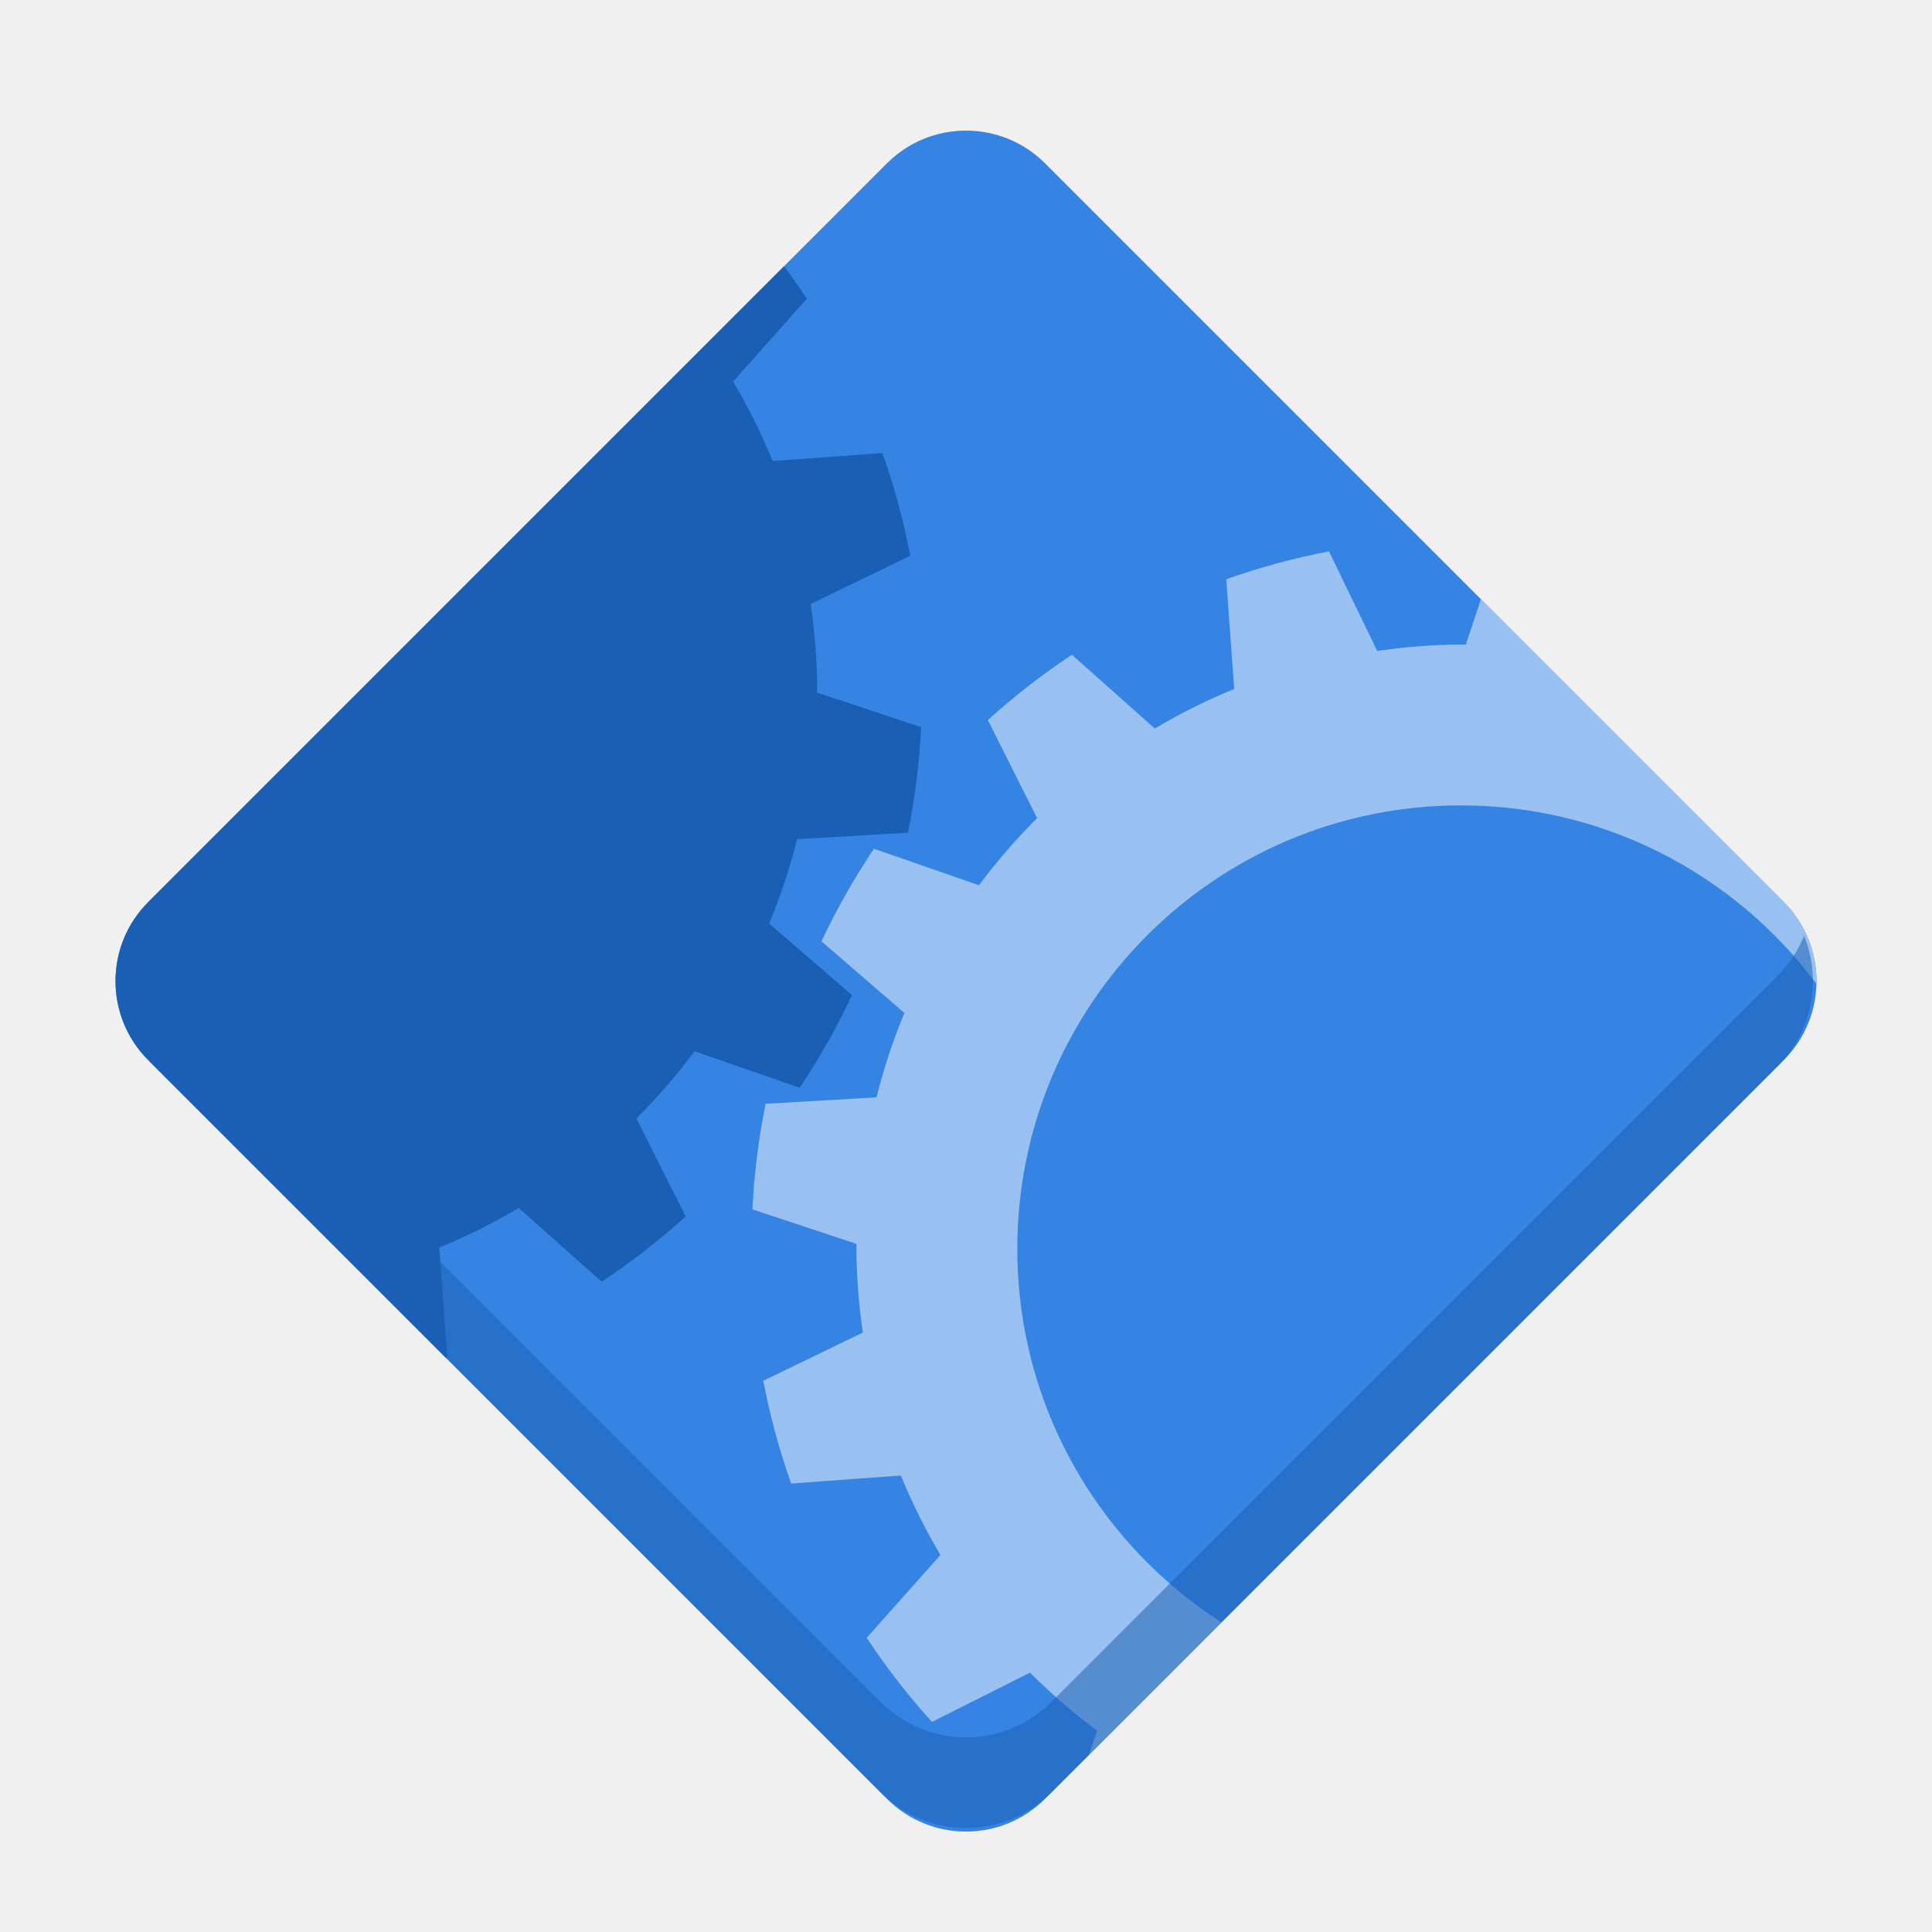
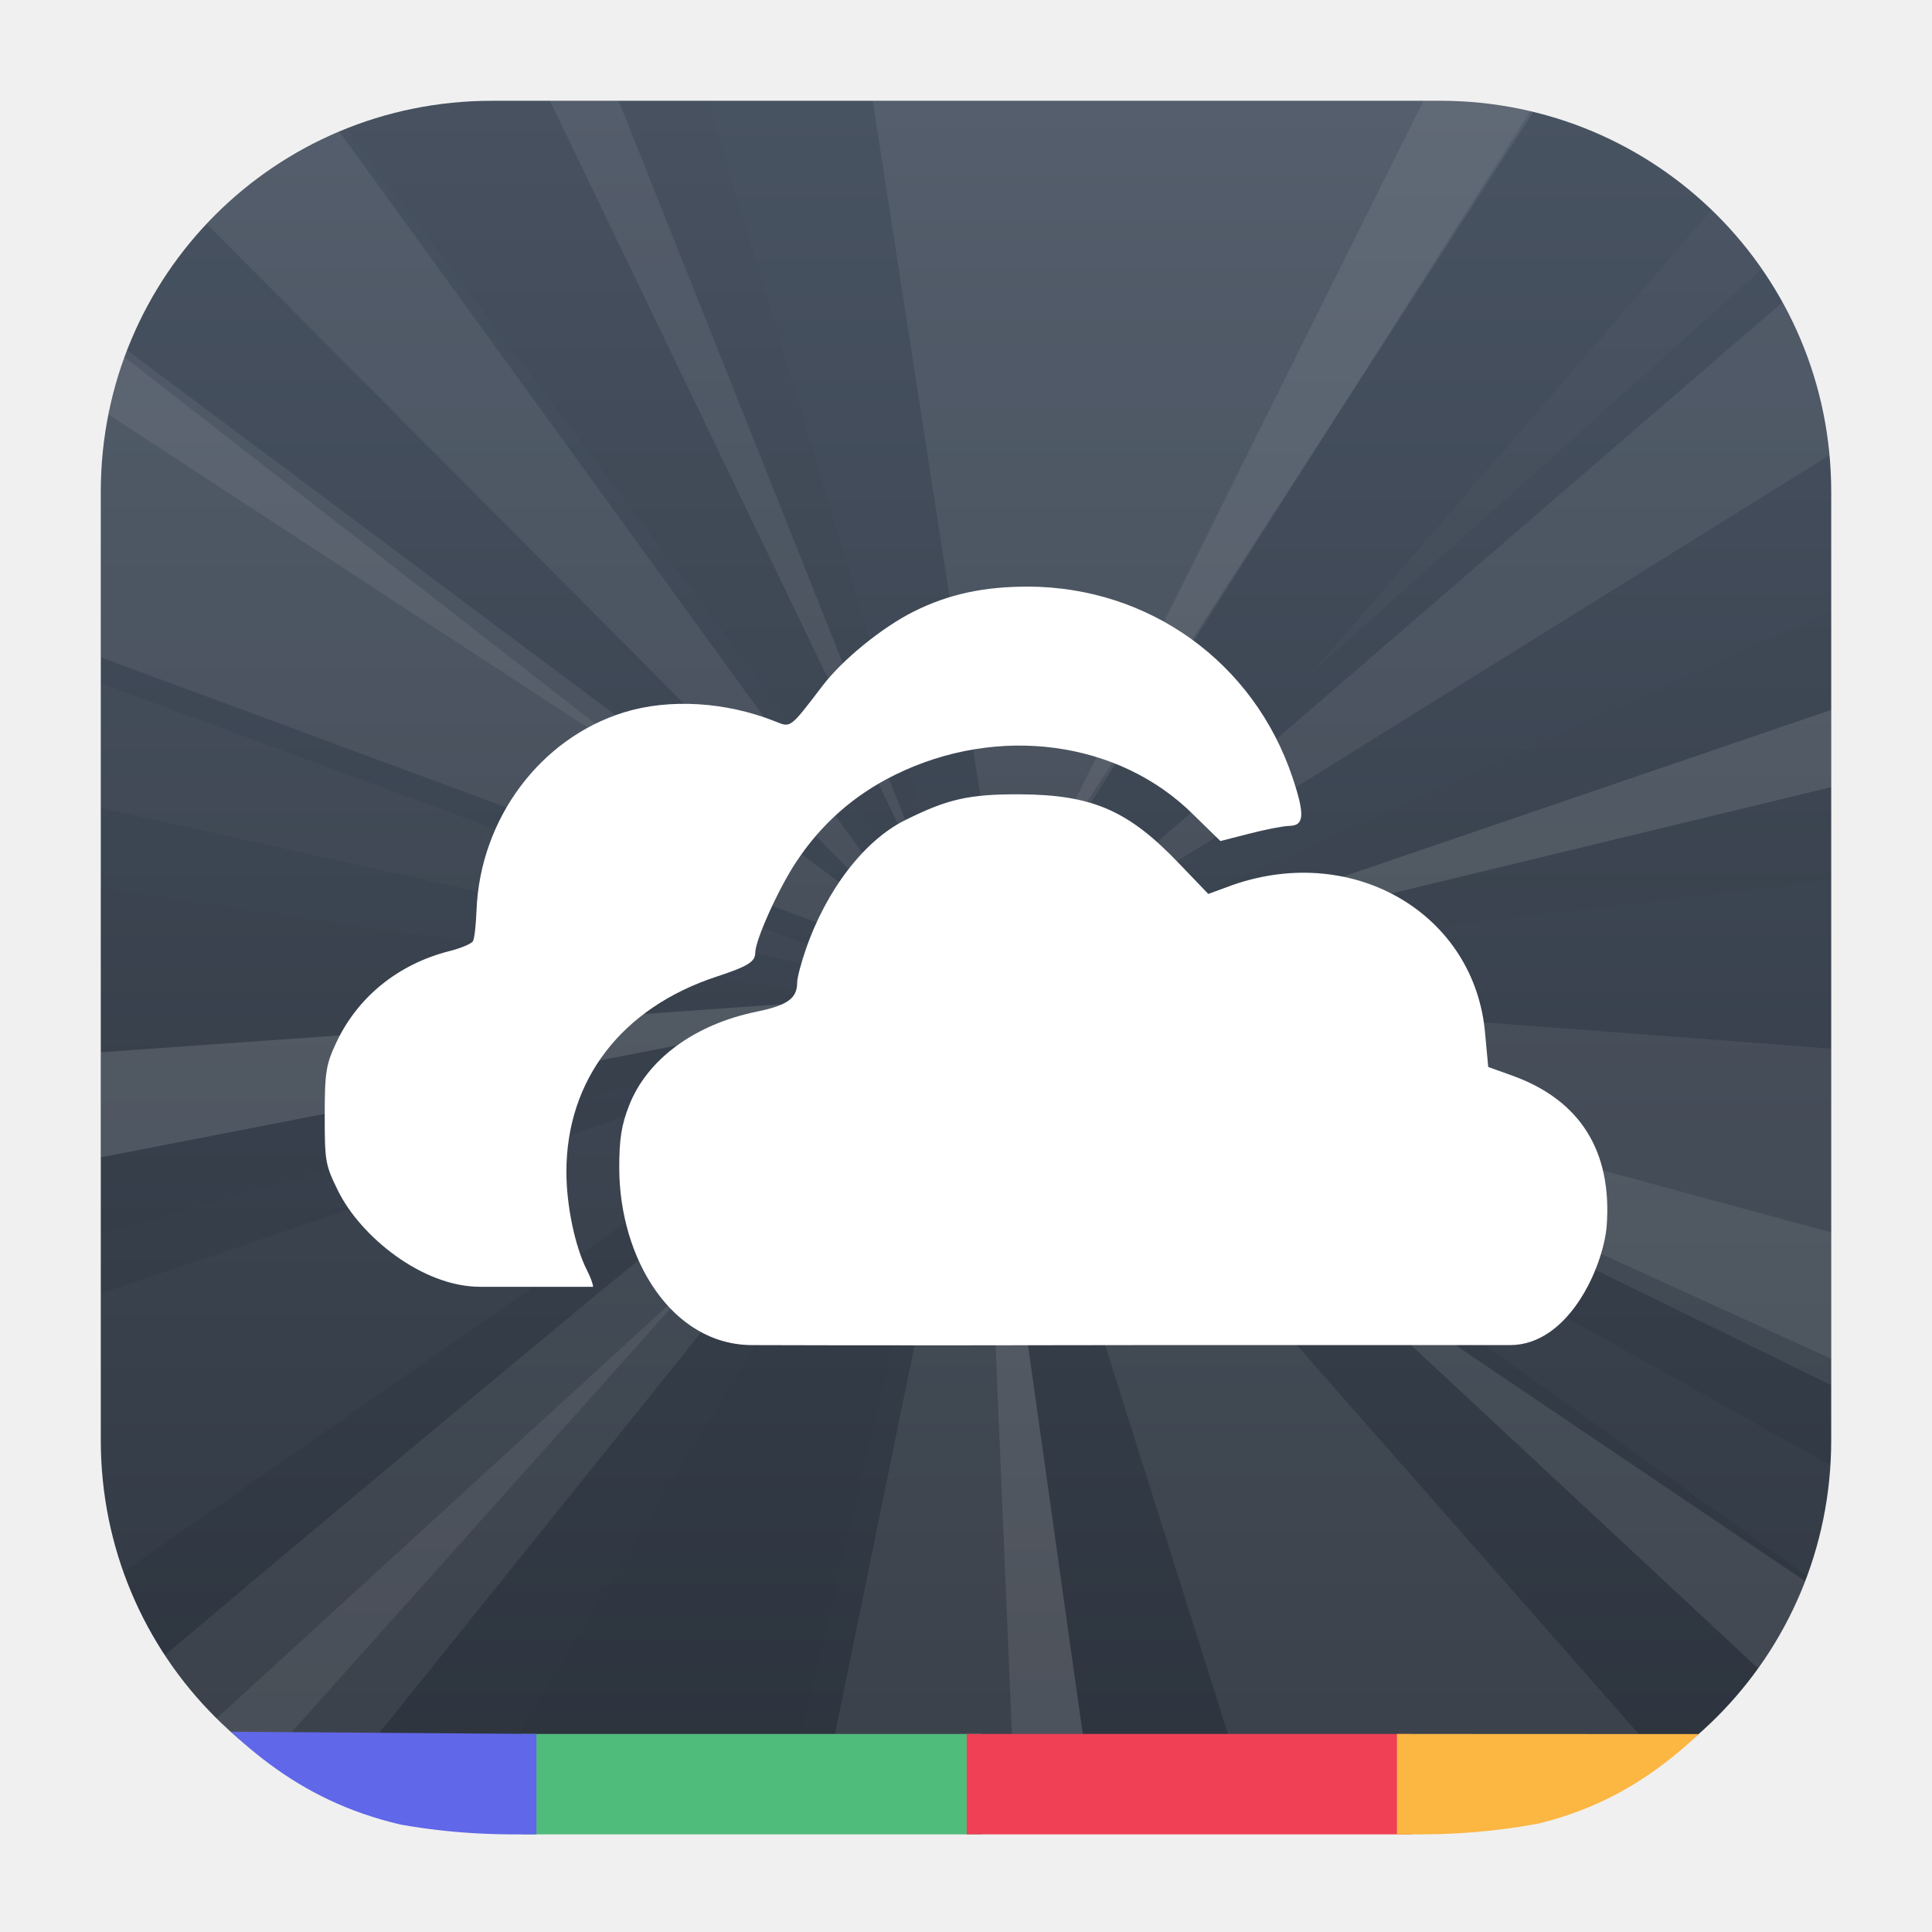
- <svg xmlns="http://www.w3.org/2000/svg" width="33.75mm" height="33.75mm" viewBox="0 0 33.75 33.75" version="1.1" id="svg974">
-   <defs id="defs968">
-     <clipPath clipPathUnits="userSpaceOnUse" id="clipPath18689">
-       <rect clip-path="none" transform="rotate(45)" ry="32" rx="32" y="123.999" x="486.037" height="362.943" width="362.943" id="rect18691" style="display:inline;opacity:1;vector-effect:none;fill:#4a86cf;fill-opacity:1;stroke:none;stroke-width:26.067;stroke-linecap:butt;stroke-linejoin:miter;stroke-miterlimit:4;stroke-dasharray:none;stroke-dashoffset:0;stroke-opacity:1;marker:none;marker-start:none;marker-mid:none;marker-end:none;paint-order:normal;enable-background:new" />
+ <svg xmlns="http://www.w3.org/2000/svg" xmlns:xlink="http://www.w3.org/1999/xlink" height="96" width="96" version="1.1" id="svg2">
+   <defs id="defs4">
+     <linearGradient id="e">
+       <stop stop-color="#b0b0b0" offset="0" id="stop7" />
+       <stop stop-color="#f5f5f5" offset="1" id="stop9" />
+     </linearGradient>
+     <linearGradient id="a" stop-color="#fff">
+       <stop offset="0" id="stop12" />
+       <stop stop-opacity="0" offset="1" id="stop14" />
+     </linearGradient>
+     <filter id="i" height="1.384" width="1.384" color-interpolation-filters="sRGB" y="-.192" x="-.192">
+       <feGaussianBlur stdDeviation="5.28" id="feGaussianBlur17" />
+     </filter>
+     <linearGradient id="j" y2="138.66" xlink:href="#a" gradientUnits="userSpaceOnUse" x2="48" y1="20.221" x1="48" />
+     <clipPath id="f">
+       <rect rx="6" ry="6" height="84" width="84" y="6" x="6" fill="#fff" id="rect21" />
    </clipPath>
-     <clipPath clipPathUnits="userSpaceOnUse" id="clipPath18689-3">
-       <rect clip-path="none" transform="rotate(45)" ry="32" rx="32" y="123.999" x="486.037" height="362.943" width="362.943" id="rect18691-6" style="display:inline;opacity:1;vector-effect:none;fill:#4a86cf;fill-opacity:1;stroke:none;stroke-width:26.067;stroke-linecap:butt;stroke-linejoin:miter;stroke-miterlimit:4;stroke-dasharray:none;stroke-dashoffset:0;stroke-opacity:1;marker:none;marker-start:none;marker-mid:none;marker-end:none;paint-order:normal;enable-background:new" />
+     <linearGradient id="d" y2="7.016" gradientUnits="userSpaceOnUse" x2="45.448" gradientTransform="matrix(1.0059 0 0 .99417 100 0)" y1="92.54" x1="45.448">
+       <stop offset="0" id="stop24" />
+       <stop stop-opacity=".588" offset="1" id="stop26" />
+     </linearGradient>
+     <clipPath id="g">
+       <rect rx="8.046" ry="8.046" height="112.64" width="112.64" y="7.682" x="27.682" fill="#fff" id="rect29" />
+     </clipPath>
+     <linearGradient id="v" y2="6" xlink:href="#d" gradientUnits="userSpaceOnUse" x2="32.251" gradientTransform="translate(0,1)" y1="90" x1="32.251" />
+     <radialGradient id="h" xlink:href="#a" gradientUnits="userSpaceOnUse" cy="90.172" cx="48" gradientTransform="matrix(1.1573 0 0 .99591 -7.551 .19713)" r="42" />
+     <linearGradient id="u" y2="63.893" xlink:href="#a" gradientUnits="userSpaceOnUse" x2="36.357" y1="6" x1="36.357" />
+     <linearGradient id="t" y2="6" gradientUnits="userSpaceOnUse" x2="48" gradientTransform="translate(.002534 .002375)" y1="90" x1="48">
+       <stop stop-color="#8f6033" offset="0" id="stop35" />
+       <stop stop-color="#a87849" offset="1" id="stop37" />
+     </linearGradient>
+     <linearGradient id="s" y2="31.657" gradientUnits="userSpaceOnUse" x2="49.996" y1="71.738" x1="49.996">
+       <stop stop-color="#bf2222" offset="0" id="stop40" />
+       <stop stop-color="#e94c4c" offset="1" id="stop42" />
+     </linearGradient>
+     <linearGradient id="r" y2="24" gradientUnits="userSpaceOnUse" x2="40" gradientTransform="matrix(1,0,0,1.125,0,-10.5)" y1="80" x1="56">
+       <stop stop-color="#e7e7e7" offset="0" id="stop45" />
+       <stop stop-color="#fff" offset="1" id="stop47" />
+     </linearGradient>
+     <linearGradient id="q" y2="6" xlink:href="#e" gradientUnits="userSpaceOnUse" x2="51" gradientTransform="matrix(0,-1,1,0,42,54)" y1="6" x1="45" />
+     <linearGradient id="p" y2="6" xlink:href="#e" gradientUnits="userSpaceOnUse" x2="52" gradientTransform="matrix(0,1,-1,0,54,-42)" y1="6" x1="44" />
+     <linearGradient id="o" y2="5" gradientUnits="userSpaceOnUse" x2="53" gradientTransform="matrix(0,-1,1,0,43,54)" y1="5" x1="43">
+       <stop stop-color="#848484" offset="0" id="stop52" />
+       <stop stop-color="#f5f5f5" offset="1" id="stop54" />
+     </linearGradient>
+     <linearGradient id="n" y2="15.055" xlink:href="#a" gradientUnits="userSpaceOnUse" x2="36" y1="6" x1="36" />
+     <linearGradient id="m" y2="6" gradientUnits="userSpaceOnUse" x2="37" y1="16" x1="37">
+       <stop stop-color="#3b3b3b" offset="0" id="stop58" />
+       <stop stop-color="#aeaeae" offset=".122" id="stop60" />
+       <stop stop-color="#e9e9e9" offset=".245" id="stop62" />
+       <stop stop-color="#8a8a8a" offset=".447" id="stop64" />
+       <stop stop-color="#f0f0f0" offset="1" id="stop66" />
+     </linearGradient>
+     <linearGradient id="l" y2="6" xlink:href="#d" gradientUnits="userSpaceOnUse" x2="32.251" gradientTransform="matrix(1.0238 0 0 1.0119 -1.1429 .929)" y1="90" x1="32.251" />
+     <linearGradient id="k" y2="90.239" xlink:href="#d" gradientUnits="userSpaceOnUse" x2="32.251" gradientTransform="matrix(1.0238,0,0,-1.0119,-1.1429,98.071)" y1="6.132" x1="32.251" />
+     <linearGradient id="f-3" y2="1.092" gradientUnits="userSpaceOnUse" x2="6.62" gradientTransform="matrix(-3.575484,0,0,3.082305,74.3906,19.87336)" y1="16.385" x1="6.62" spreadMethod="pad">
+       <stop stop-color="#dcdcdc" offset="0" id="stop27" />
+       <stop stop-color="#ebebeb" offset=".307" id="stop29" />
+       <stop stop-color="#fff" offset=".707" id="stop31" />
+       <stop stop-color="#fafafa" offset=".845" id="stop33" />
+       <stop stop-color="#f0f0f0" offset="1" id="stop35-6" />
+     </linearGradient>
+     <filter style="color-interpolation-filters:sRGB" id="filter3899">
+       <feGaussianBlur id="feGaussianBlur3901" stdDeviation="0.57" />
+     </filter>
+     <linearGradient x1="12" y1="4.5" x2="12" y2="20.5" id="linearGradient3182" xlink:href="#linearGradient3655" gradientUnits="userSpaceOnUse" gradientTransform="matrix(4,0,0,4,0,-82)" />
+     <linearGradient id="linearGradient3655">
+       <stop id="stop3657" style="stop-color:#ad0707;stop-opacity:1" offset="0" />
+       <stop id="stop3659" style="stop-color:#f75535;stop-opacity:1" offset="1" />
+     </linearGradient>
+     <linearGradient id="outerBackgroundGradient-8">
+       <stop style="stop-color:#465674;stop-opacity:1" offset="0" id="stop3864-8-6-9" />
+       <stop style="stop-color:#798bac;stop-opacity:1" offset="1" id="stop3866-9-1-0" />
+     </linearGradient>
+     <linearGradient xlink:href="#outerBackgroundGradient-43" id="linearGradient7328" gradientUnits="userSpaceOnUse" gradientTransform="matrix(0,-0.3926165,0.3926165,0,-13.24816,104.5368)" x1="35" y1="156" x2="253" y2="156" />
+     <linearGradient id="outerBackgroundGradient-43">
+       <stop style="stop-color:#2c333d;stop-opacity:1" offset="0" id="stop3864-8-6-744" />
+       <stop style="stop-color:#485362;stop-opacity:1" offset="1" id="stop3866-9-1-541" />
+     </linearGradient>
+     <clipPath clipPathUnits="userSpaceOnUse" id="clipPath4492">
+       <path id="path4494" d="m 15.563,9.602 c -3.858,0 -6.961,3.103 -6.961,6.961 v 16.875 c 0,3.858 3.103,6.961 6.961,6.961 h 16.875 c 3.858,0 6.961,-3.103 6.961,-6.961 v -16.875 c 0,-3.858 -3.103,-6.961 -6.961,-6.961 z" style="color:#bebebe;display:inline;overflow:visible;visibility:visible;opacity:0.5;fill:#b35151;fill-opacity:1;fill-rule:nonzero;stroke:none;stroke-width:2;marker:none;enable-background:accumulate" />
+     </clipPath>
+     <linearGradient id="linearGradient3929">
+       <stop style="stop-color:#f6a602;stop-opacity:1;" offset="0" id="stop3931" />
+       <stop style="stop-color:#ffb621;stop-opacity:1;" offset="1" id="stop3933" />
+     </linearGradient>
+     <clipPath clipPathUnits="userSpaceOnUse" id="clipPath10483">
+       <path id="path10485" d="m 84,46.5 c -27.431,0 -49.5,22.069 -49.5,49.5 V 216 c 0,27.431 22.069,49.5 49.5,49.5 h 120 c 27.431,0 49.5,-22.069 49.5,-49.5 V 96 c 0,-27.431 -22.069,-49.5 -49.5,-49.5 z" style="color:#bebebe;display:inline;overflow:visible;visibility:visible;opacity:0.5;fill:#bf4f4f;fill-opacity:1;fill-rule:nonzero;stroke:none;stroke-width:2;marker:none;enable-background:accumulate" />
    </clipPath>
  </defs>
-   <g id="layer1" transform="translate(-61.81982,-103.944)">
-     <g transform="matrix(0.2636723,0,0,0.2636723,61.81982,-529.397)" style="display:inline;stroke-width:0.25;enable-background:new" id="g1836">
-       <g transform="matrix(0.25,0,0,0.25,0,2295)" id="g18818" style="stroke-width:0.25">
-         <g style="stroke-width:0.27" transform="matrix(0.9260519,0,0,0.9260519,18.93073,50.87633)" id="g18590">
-           <g style="stroke-width:0.27" id="g18681" clip-path="url(#clipPath18689-3)">
-             <rect style="opacity:1;vector-effect:none;fill:#3584e4;fill-opacity:1;stroke:none;stroke-width:8.221;stroke-linecap:butt;stroke-linejoin:miter;stroke-miterlimit:4;stroke-dasharray:none;stroke-dashoffset:0;stroke-opacity:1;marker:none;marker-start:none;marker-mid:none;marker-end:none;paint-order:normal" id="rect18571" width="424" height="424" x="458.337" y="90.642" rx="10.092" ry="10.092" transform="matrix(0.6052817,0.6052817,-0.6052817,0.6052817,33.44063,99.07363)" clip-path="none" />
-             <circle style="opacity:1;vector-effect:none;fill:#f66151;fill-opacity:1;stroke:none;stroke-width:7.037;stroke-linecap:butt;stroke-linejoin:miter;stroke-miterlimit:4;stroke-dasharray:none;stroke-dashoffset:0;stroke-opacity:1;marker:none;marker-start:none;marker-mid:none;marker-end:none;paint-order:normal" id="path18706" cx="0" cy="0" r="0" transform="translate(0,-212)" />
-             <circle style="opacity:1;vector-effect:none;fill:#f66151;fill-opacity:1;stroke:none;stroke-width:7.037;stroke-linecap:butt;stroke-linejoin:miter;stroke-miterlimit:4;stroke-dasharray:none;stroke-dashoffset:0;stroke-opacity:1;marker:none;marker-start:none;marker-mid:none;marker-end:none;paint-order:normal" id="path18708" cx="0" cy="0" r="0" transform="translate(0,-212)" />
-             <path style="display:inline;opacity:1;vector-effect:none;fill:#98c1f1;fill-opacity:1;stroke:none;stroke-width:7.037;stroke-linecap:butt;stroke-linejoin:miter;stroke-miterlimit:4;stroke-dasharray:none;stroke-dashoffset:0;stroke-opacity:1;marker:none;marker-start:none;marker-mid:none;marker-end:none;paint-order:normal;enable-background:new" d="m 408.92,561.918 -9.886,29.829 a 172.971,172.971 0 0 0 -1.427,-0.071 172.971,172.971 0 0 0 -23.929,1.852 l -13.801,-28.501 a 203.293,203.293 0 0 0 -29.401,7.972 l 2.286,31.405 a 172.971,172.971 0 0 0 -22.732,11.319 l -23.718,-21.103 a 203.293,203.293 0 0 0 -24.059,18.674 l 14.099,28.073 a 172.971,172.971 0 0 0 -16.636,19.211 l -30.058,-10.448 a 203.293,203.293 0 0 0 -15.017,26.488 l 23.73,20.507 a 172.971,172.971 0 0 0 -7.985,24.143 l -31.73,1.849 a 203.293,203.293 0 0 0 -3.778,30.217 l 29.829,9.886 a 172.971,172.971 0 0 0 -0.071,1.427 172.971,172.971 0 0 0 1.852,23.929 l -28.501,13.801 a 203.293,203.293 0 0 0 7.972,29.401 l 31.405,-2.286 a 172.971,172.971 0 0 0 11.319,22.732 l -21.103,23.718 a 203.293,203.293 0 0 0 18.674,24.059 l 28.073,-14.099 a 172.971,172.971 0 0 0 19.211,16.636 l -10.448,30.058 a 203.293,203.293 0 0 0 26.488,15.017 l 20.507,-23.73 a 172.971,172.971 0 0 0 24.143,7.985 l 1.849,31.73 a 203.293,203.293 0 0 0 30.217,3.778 l 9.886,-29.829 a 172.971,172.971 0 0 0 1.427,0.071 172.971,172.971 0 0 0 23.929,-1.852 l 13.801,28.501 a 203.293,203.293 0 0 0 29.401,-7.972 l -2.286,-31.405 a 172.971,172.971 0 0 0 22.732,-11.319 l 23.718,21.103 A 203.293,203.293 0 0 0 532.96,916 l -14.099,-28.073 a 172.971,172.971 0 0 0 16.636,-19.211 l 30.058,10.448 a 203.293,203.293 0 0 0 15.017,-26.488 l -23.73,-20.507 a 172.971,172.971 0 0 0 7.985,-24.143 l 31.73,-1.849 a 203.293,203.293 0 0 0 3.778,-30.217 l -29.829,-9.886 a 172.971,172.971 0 0 0 0.071,-1.427 172.971,172.971 0 0 0 -1.852,-23.929 l 28.501,-13.801 a 203.293,203.293 0 0 0 -7.972,-29.401 l -31.405,2.286 a 172.971,172.971 0 0 0 -11.319,-22.732 l 21.103,-23.718 a 203.293,203.293 0 0 0 -18.674,-24.059 l -28.073,14.099 a 172.971,172.971 0 0 0 -19.211,-16.636 l 10.448,-30.058 A 203.293,203.293 0 0 0 485.636,581.681 l -20.507,23.73 a 172.971,172.971 0 0 0 -24.143,-7.985 l -1.849,-31.73 a 203.293,203.293 0 0 0 -30.217,-3.778 z M 397.607,637.722 A 126.926,126.926 0 0 1 524.532,764.647 126.926,126.926 0 0 1 397.607,891.572 126.926,126.926 0 0 1 270.682,764.647 126.926,126.926 0 0 1 397.607,637.722 Z" id="path18717-4" />
-             <path id="path18758" d="m 51.748,401.284 -9.886,29.829 c -0.476,-0.026 -0.951,-0.05 -1.427,-0.071 -8.01,0.062 -16.005,0.681 -23.929,1.852 L 2.706,404.392 c -9.986,1.918 -19.814,4.583 -29.401,7.972 l 2.286,31.405 c -7.844,3.211 -15.442,6.994 -22.732,11.319 l -23.718,-21.103 c -8.475,5.614 -16.518,11.857 -24.059,18.674 l 14.099,28.073 c -6.009,5.987 -11.569,12.408 -16.636,19.211 l -30.058,-10.448 c -5.661,8.442 -10.68,17.296 -15.017,26.488 l 23.73,20.507 c -3.25,7.841 -5.919,15.91 -7.985,24.143 l -31.73,1.849 c -2.013,9.964 -3.276,20.064 -3.778,30.217 l 29.829,9.886 c -0.026,0.476 -0.05,0.951 -0.071,1.427 0.062,8.01 0.681,16.005 1.852,23.929 l -28.501,13.801 c 1.918,9.986 4.583,19.814 7.972,29.401 l 31.405,-2.286 c 3.211,7.844 6.994,15.442 11.319,22.732 l -21.103,23.718 c 5.614,8.475 11.857,16.518 18.674,24.059 l 28.073,-14.099 c 5.987,6.009 12.408,11.569 19.211,16.636 l -10.448,30.058 c 8.442,5.661 17.296,10.68 26.488,15.017 l 20.507,-23.73 c 7.841,3.25 15.91,5.919 24.143,7.985 l 1.849,31.73 c 9.964,2.013 20.064,3.276 30.217,3.778 l 9.886,-29.829 c 0.476,0.026 0.951,0.05 1.427,0.071 8.01,-0.062 16.005,-0.681 23.929,-1.852 l 13.801,28.501 c 9.986,-1.918 19.814,-4.583 29.401,-7.972 l -2.286,-31.405 c 7.844,-3.211 15.442,-6.994 22.732,-11.319 l 23.718,21.103 c 8.475,-5.614 16.518,-11.857 24.059,-18.674 l -14.099,-28.073 c 6.009,-5.987 11.569,-12.408 16.636,-19.211 l 30.058,10.448 c 5.661,-8.442 10.68,-17.296 15.017,-26.488 l -23.73,-20.507 c 3.25,-7.841 5.919,-15.91 7.985,-24.143 l 31.73,-1.849 c 2.013,-9.964 3.276,-20.064 3.778,-30.217 l -29.829,-9.886 c 0.026,-0.476 0.05,-0.951 0.071,-1.427 -0.062,-8.01 -0.681,-16.005 -1.852,-23.929 l 28.501,-13.801 c -1.918,-9.986 -4.583,-19.814 -7.972,-29.401 l -31.405,2.286 c -3.211,-7.844 -6.994,-15.442 -11.319,-22.732 l 21.103,-23.718 c -5.614,-8.475 -11.857,-16.518 -18.674,-24.059 l -28.073,14.099 c -5.987,-6.009 -12.408,-11.569 -19.211,-16.636 l 10.448,-30.058 c -8.442,-5.661 -17.296,-10.68 -26.488,-15.017 l -20.507,23.73 c -7.841,-3.25 -15.91,-5.919 -24.143,-7.985 l -1.849,-31.73 c -9.964,-2.013 -20.064,-3.276 -30.217,-3.778 z" style="display:inline;opacity:1;vector-effect:none;fill:#1a5fb4;fill-opacity:1;stroke:none;stroke-width:7.037;stroke-linecap:butt;stroke-linejoin:miter;stroke-miterlimit:4;stroke-dasharray:none;stroke-dashoffset:0;stroke-opacity:1;marker:none;marker-start:none;marker-mid:none;marker-end:none;paint-order:normal;enable-background:new" />
-           </g>
-         </g>
-         <path style="display:inline;opacity:0.534;vector-effect:none;fill:#1a5fb4;fill-opacity:1;stroke:none;stroke-width:1.629;stroke-linecap:butt;stroke-linejoin:miter;stroke-miterlimit:4;stroke-dasharray:none;stroke-dashoffset:0;stroke-opacity:1;marker:none;marker-start:none;marker-mid:none;marker-end:none;paint-order:normal;enable-background:new" clip-path="none" d="m 8.477,2676 c -1.171,2.887 -0.583,6.308 1.766,8.656 l 48.102,48.102 c 3.134,3.134 8.179,3.134 11.312,0 l 48.102,-48.102 c 2.348,-2.348 2.937,-5.77 1.766,-8.656 -0.392,0.966 -0.98,1.871 -1.766,2.656 l -48.102,48.102 c -3.134,3.134 -8.179,3.134 -11.312,0 L 10.242,2678.656 C 9.457,2677.871 8.868,2676.965 8.477,2676 Z" transform="matrix(4,0,0,4,0,-10028)" id="rect18571-6" />
-       </g>
-       <rect y="2402" x="-1.5000001e-06" height="128" width="128" id="rect9125-7-2" style="display:inline;opacity:1;vector-effect:none;fill:none;fill-opacity:1;stroke:none;stroke-width:1.25;stroke-linecap:butt;stroke-linejoin:miter;stroke-miterlimit:4;stroke-dasharray:none;stroke-dashoffset:0;stroke-opacity:1;marker:none;marker-start:none;marker-mid:none;marker-end:none;paint-order:normal;enable-background:new" />
-     </g>
+   <path style="color:#bebebe;display:inline;overflow:visible;visibility:visible;fill:url(#linearGradient7328);fill-opacity:1;fill-rule:nonzero;stroke:none;stroke-width:0.785;marker:none;enable-background:accumulate" d="m 24.443,5.008 c -10.77,0 -19.435,8.665 -19.435,19.435 v 47.114 c 0,10.77 8.665,19.435 19.435,19.435 h 47.114 c 10.77,0 19.435,-8.665 19.435,-19.435 v -47.114 c 0,-10.77 -8.665,-19.435 -19.435,-19.435 z" id="path4200-3" />
+   <g style="display:inline;enable-background:new" id="g3503" transform="matrix(2.791939,0,0,2.791939,-19.00691,-21.79848)" clip-path="url(#clipPath4492)">
+     <path style="display:inline;opacity:0.071;fill:#eeeeec;fill-rule:evenodd;stroke:none" id="path13905" d="M 5.719,7 23.594,24.969 10.562,7 Z" />
+     <path style="display:inline;opacity:0.071;fill:#eeeeec;fill-rule:evenodd;stroke:none" id="path13907" d="M 45.156,7.469 25.062,24.812 46,11.781 v -2.625 C 46,8.456 45.669,7.864 45.156,7.469 Z" />
+     <path style="display:inline;opacity:0.071;fill:#eeeeec;fill-rule:evenodd;stroke:none" id="path13909" d="M 24.906,25.375 46,35.688 v -8.719 z" />
+     <path style="display:inline;opacity:0.071;fill:#eeeeec;fill-rule:evenodd;stroke:none" id="path13911" d="M 24.562,25.688 30.031,43 h 9.75 z" />
+     <path style="display:inline;opacity:0.071;fill:#eeeeec;fill-rule:evenodd;stroke:none" id="path13913" d="M 23.875,25.812 C 23.464,25.665 9.951,37.061 3.219,42.781 3.504,42.919 3.817,43 4.156,43 h 5.906 z" />
+     <path style="display:inline;overflow:visible;visibility:visible;opacity:0.021;fill:#000000;fill-opacity:1;fill-rule:evenodd;stroke:none;stroke-width:1px;marker:none;enable-background:accumulate" id="path13915" d="M 2,22.656 V 31.625 l 21,-5.906 z" />
+     <path style="display:inline;opacity:0.071;fill:#eeeeec;fill-rule:evenodd;stroke:none" id="path13917" d="M 2.031,8.781 C 2.01,8.904 2,9.028 2,9.156 v 7.906 l 22.031,8.156 z" />
+     <path style="display:inline;opacity:0.071;fill:#eeeeec;fill-rule:evenodd;stroke:none" id="path13919" d="M 21.938,7 24.656,24.562 35.812,7 Z" />
+     <path style="display:inline;opacity:0.071;fill:#eeeeec;fill-rule:evenodd;stroke:none" id="path13921" d="M 24.281,25.906 20.781,43 h 5.906 z" />
+     <path style="display:inline;opacity:0.021;fill:#000000;fill-opacity:1;fill-rule:evenodd;stroke:none" id="path13923" d="M 10.656,7 23.969,24.781 18.625,7 Z" />
+     <path style="display:inline;opacity:0.021;fill:#ffffff;fill-opacity:1;fill-rule:evenodd;stroke:none" id="path13925" d="m 41.188,7 -11,12.75 L 44.344,7.062 C 44.182,7.024 44.018,7 43.844,7 Z" />
+     <path style="display:inline;overflow:visible;visibility:visible;opacity:0.021;fill:#000000;fill-opacity:1;fill-rule:evenodd;stroke:none;stroke-width:1px;marker:none;enable-background:accumulate" id="path13927" d="M 46,15.719 24.969,25.188 46,22.688 Z" />
+     <path style="display:inline;opacity:0.021;fill:#ffffff;fill-opacity:1;fill-rule:evenodd;stroke:none" id="path13929" d="M 24.969,25.812 46,40.906 c 6.06e-4,-0.021 0,-0.041 0,-0.062 v -3.25 z" />
+     <path style="display:inline;overflow:visible;visibility:visible;opacity:0.021;fill:#000000;fill-opacity:1;fill-rule:evenodd;stroke:none;stroke-width:1px;marker:none;enable-background:accumulate" id="path13931" d="M 24.062,25.906 C 23.928,25.762 16.769,37.212 13.531,43 h 6.531 z" />
+     <path style="display:inline;opacity:0.021;fill:#ffffff;fill-opacity:1;fill-rule:evenodd;stroke:none" id="path13933" d="M 23.25,25.875 2,33.062 v 7.594 z" />
+     <path style="display:inline;opacity:0.021;fill:#ffffff;fill-opacity:1;fill-rule:evenodd;stroke:none" id="path13935" d="m 2,17.531 v 3.188 l 21.656,4.812 z" />
+     <path style="display:inline;opacity:0.071;fill:#ffffff;fill-opacity:1;fill-rule:evenodd;stroke:none" id="path13937" d="m 15.344,7 8.375,17.406 L 16.781,7 Z" />
+     <path style="display:inline;opacity:0.111;fill:#ffffff;fill-opacity:1;fill-rule:evenodd;stroke:none" id="path13939" d="M 46,18.188 25.594,25.156 46,20.219 Z" />
+     <path style="display:inline;opacity:0.128;fill:#ffffff;fill-opacity:1;fill-rule:evenodd;stroke:none" id="path13941" d="M 23.719,25.469 2,27 v 2.688 z" />
+     <path style="display:inline;opacity:0.07;fill:#ffffff;fill-opacity:1;fill-rule:evenodd;stroke:none" id="path13943" d="M 19.219,30.562 5.625,43 h 2.469 z" />
+     <path style="display:inline;opacity:0.093;fill:#ffffff;fill-opacity:1;fill-rule:evenodd;stroke:none" id="path13945" d="M 29.844,29.812 44,43 c 1.125,-0.081 2,-1.01 2,-2.156 v -0.125 z" />
+     <path style="display:inline;opacity:0.071;fill:#ffffff;fill-opacity:1;fill-rule:evenodd;stroke:none" id="path13947" d="M 27.219,26.438 46,35 v -3.469 z" />
+     <path style="display:inline;opacity:0.067;fill:#ffffff;fill-opacity:1;fill-rule:evenodd;stroke:none" id="path13949" d="M 2.031,8.719 C 2.002,8.86 2,9.006 2,9.156 v 1.625 L 18.688,21.688 Z" />
+     <path style="display:inline;opacity:0.073;fill:#ffffff;fill-opacity:1;fill-rule:evenodd;stroke:none" id="path13951" d="M 33.438,7 25.156,23.625 35.906,7 Z" />
+     <path style="display:inline;opacity:0.101;fill:#eeeeec;fill-rule:evenodd;stroke:none" id="path9905" d="M 24.281,25.906 25,43 h 1.688 z" />
  </g>
+   <g style="display:inline;enable-background:new" id="g10455" transform="matrix(0.3750552,0,0,0.2123611,-5.974048,34.76753)" clip-path="url(#clipPath10483)">
+     <rect clip-path="none" ry="0" y="242" x="85" height="24" width="61" id="rect4263" style="color:#000000;display:inline;overflow:visible;visibility:visible;fill:#50bc7c;fill-opacity:1;fill-rule:nonzero;stroke:none;stroke-width:2;marker:none;enable-background:new" />
+     <path style="color:#000000;display:inline;overflow:visible;visibility:visible;fill:#6067e8;fill-opacity:1;fill-rule:nonzero;stroke:none;stroke-width:2;marker:none;enable-background:new" clip-path="none" d="m 46.526,241.485 c 8.757,14.408 19.313,24.515 37.474,24.515 h 3 v -24 z" id="rect4261" />
+     <rect clip-path="none" style="color:#000000;display:inline;overflow:visible;visibility:visible;fill:#ef4056;fill-opacity:1;fill-rule:nonzero;stroke:none;stroke-width:2;marker:none;enable-background:new" id="rect4265" width="59" height="24" x="144" y="242" ry="0" />
+     <path clip-path="none" style="color:#000000;display:inline;overflow:visible;visibility:visible;fill:#fcb642;fill-opacity:1;fill-rule:nonzero;stroke:none;stroke-width:2;marker:none;enable-background:new" d="m 201,242 v 24 h 3 c 18.161,0 28.244,-9.559 37,-23.968 z" id="rect4267" />
+     <path clip-path="none" style="color:#000000;font-style:normal;font-variant:normal;font-weight:normal;font-stretch:normal;font-size:medium;line-height:normal;font-family:Sans;-inkscape-font-specification:Sans;text-indent:0;text-align:start;text-decoration:none;text-decoration-line:none;letter-spacing:normal;word-spacing:normal;text-transform:none;writing-mode:lr-tb;direction:ltr;baseline-shift:baseline;text-anchor:start;display:inline;overflow:visible;visibility:visible;opacity:0;fill:#000000;fill-opacity:1;stroke:none;stroke-width:0.175px;marker:none;enable-background:accumulate" d="m 41.25,242 c 0.193,0.318 0.394,0.624 0.594,0.938 H 246.156 c 0.2,-0.313 0.401,-0.62 0.594,-0.938 z" id="path4269" />
+   </g>
+   <path id="path3852" d="m 51.076,29.15 c -2.155,-0.005 -3.94,0.367 -5.673,1.237 -1.605,0.806 -3.556,2.409 -4.526,3.681 -1.641,2.152 -1.577,2.091 -2.354,1.78 -2.447,-0.979 -5.263,-1.148 -7.513,-0.453 -4.164,1.286 -7.154,5.291 -7.332,9.837 -0.029,0.732 -0.101,1.409 -0.181,1.539 -0.08,0.129 -0.606,0.347 -1.147,0.483 -2.56,0.645 -4.578,2.284 -5.642,4.556 -0.505,1.078 -0.573,1.45 -0.573,3.621 0,2.282 0.029,2.452 0.664,3.742 1.104,2.243 4.164,4.767 7.061,4.767 h 5.612 c -0.016,-0.169 -0.133,-0.484 -0.302,-0.815 -0.597,-1.171 -1.025,-3.218 -1.026,-4.888 -0.002,-4.589 2.748,-8.163 7.483,-9.716 1.529,-0.502 1.901,-0.734 1.901,-1.177 0,-0.623 1.136,-3.15 2.022,-4.496 1.243,-1.888 2.871,-3.336 4.918,-4.345 5.125,-2.526 11.151,-1.703 14.845,1.991 l 1.328,1.297 1.418,-0.362 c 0.79,-0.206 1.706,-0.386 2.022,-0.392 0.723,-0.015 0.764,-0.547 0.151,-2.384 -1.919,-5.749 -7.134,-9.49 -13.156,-9.505 z M 50.684,39.47 c -2.553,-0.014 -3.622,0.24 -5.733,1.297 -2.017,1.01 -3.899,3.464 -4.918,6.427 -0.224,0.652 -0.422,1.382 -0.422,1.629 0,0.787 -0.479,1.132 -2.022,1.448 -3.1,0.637 -5.447,2.384 -6.336,4.677 -0.363,0.935 -0.485,1.624 -0.483,3.078 0.007,4.548 2.633,8.811 6.608,8.811 0.966,0 4.869,0.028 19.462,0 h 18.195 c 2.897,0 4.607,-3.829 4.798,-5.884 0.289,-3.752 -1.314,-6.298 -4.707,-7.513 l -1.177,-0.422 -0.151,-1.629 c -0.485,-5.94 -6.489,-9.511 -12.522,-7.423 l -1.237,0.453 -1.418,-1.478 C 56.089,40.283 54.31,39.489 50.684,39.47 Z" style="display:inline;fill:#ffffff;fill-opacity:1;stroke-width:0.398;enable-background:new;stroke:none" />
</svg>
